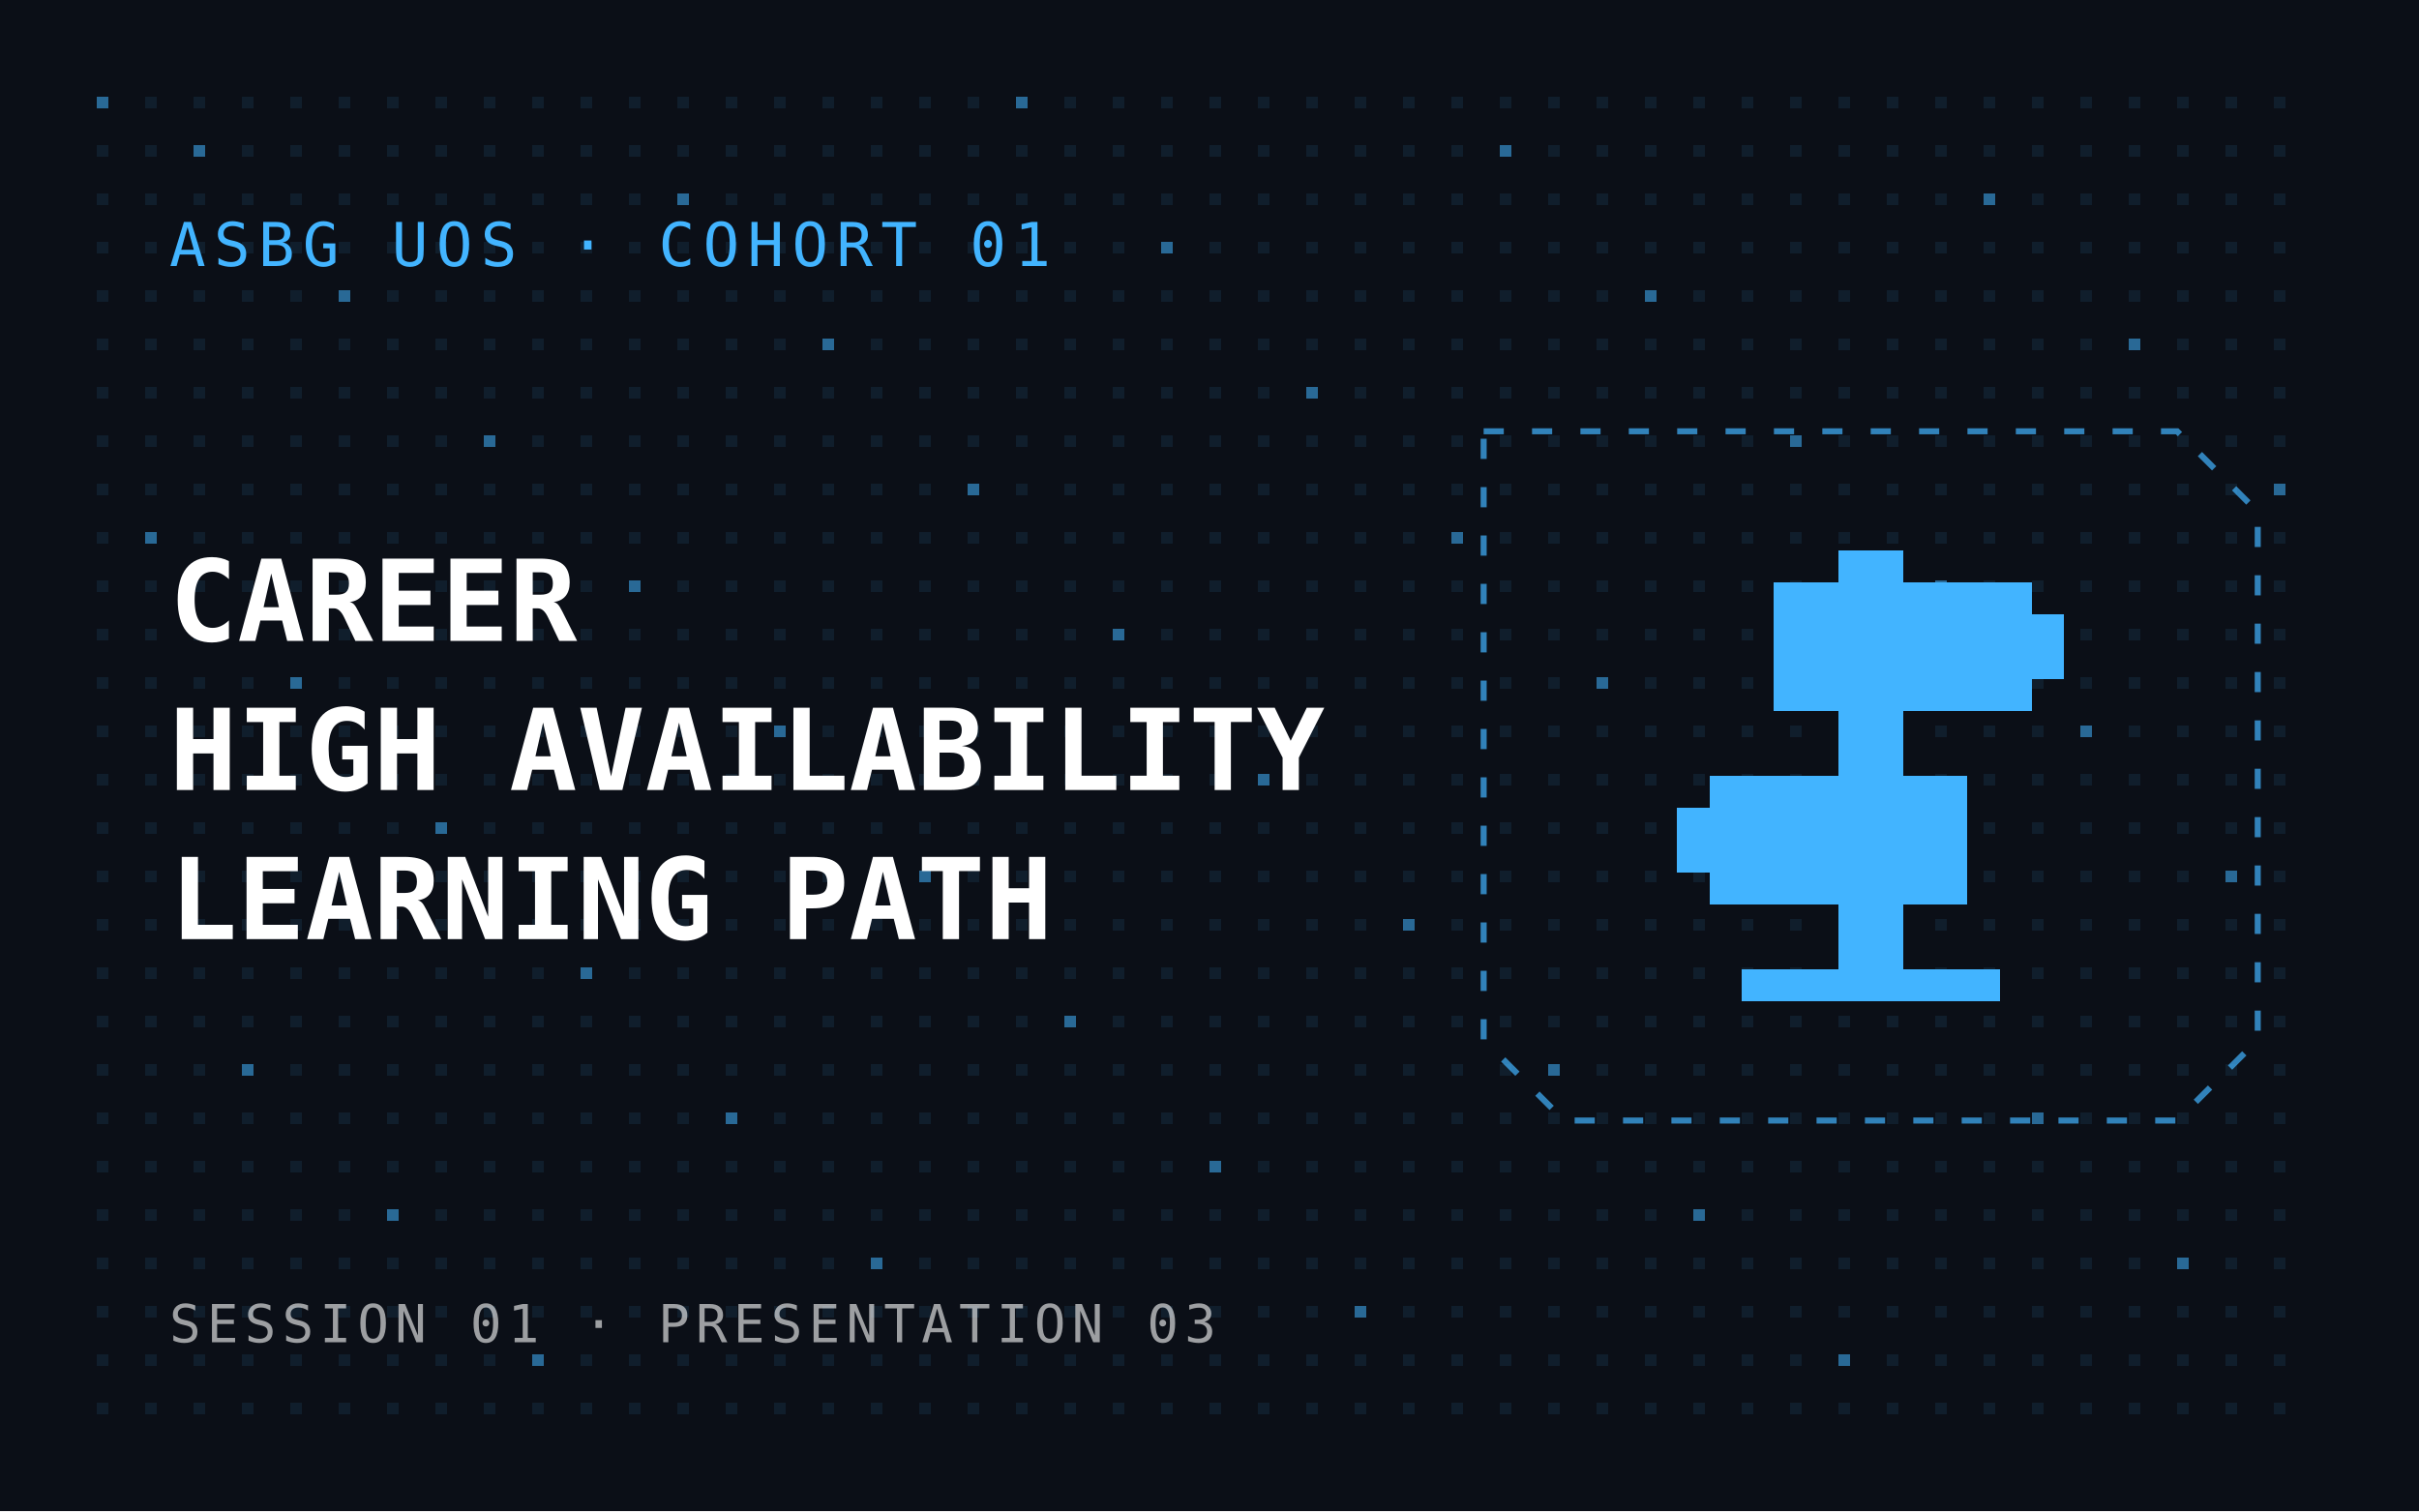
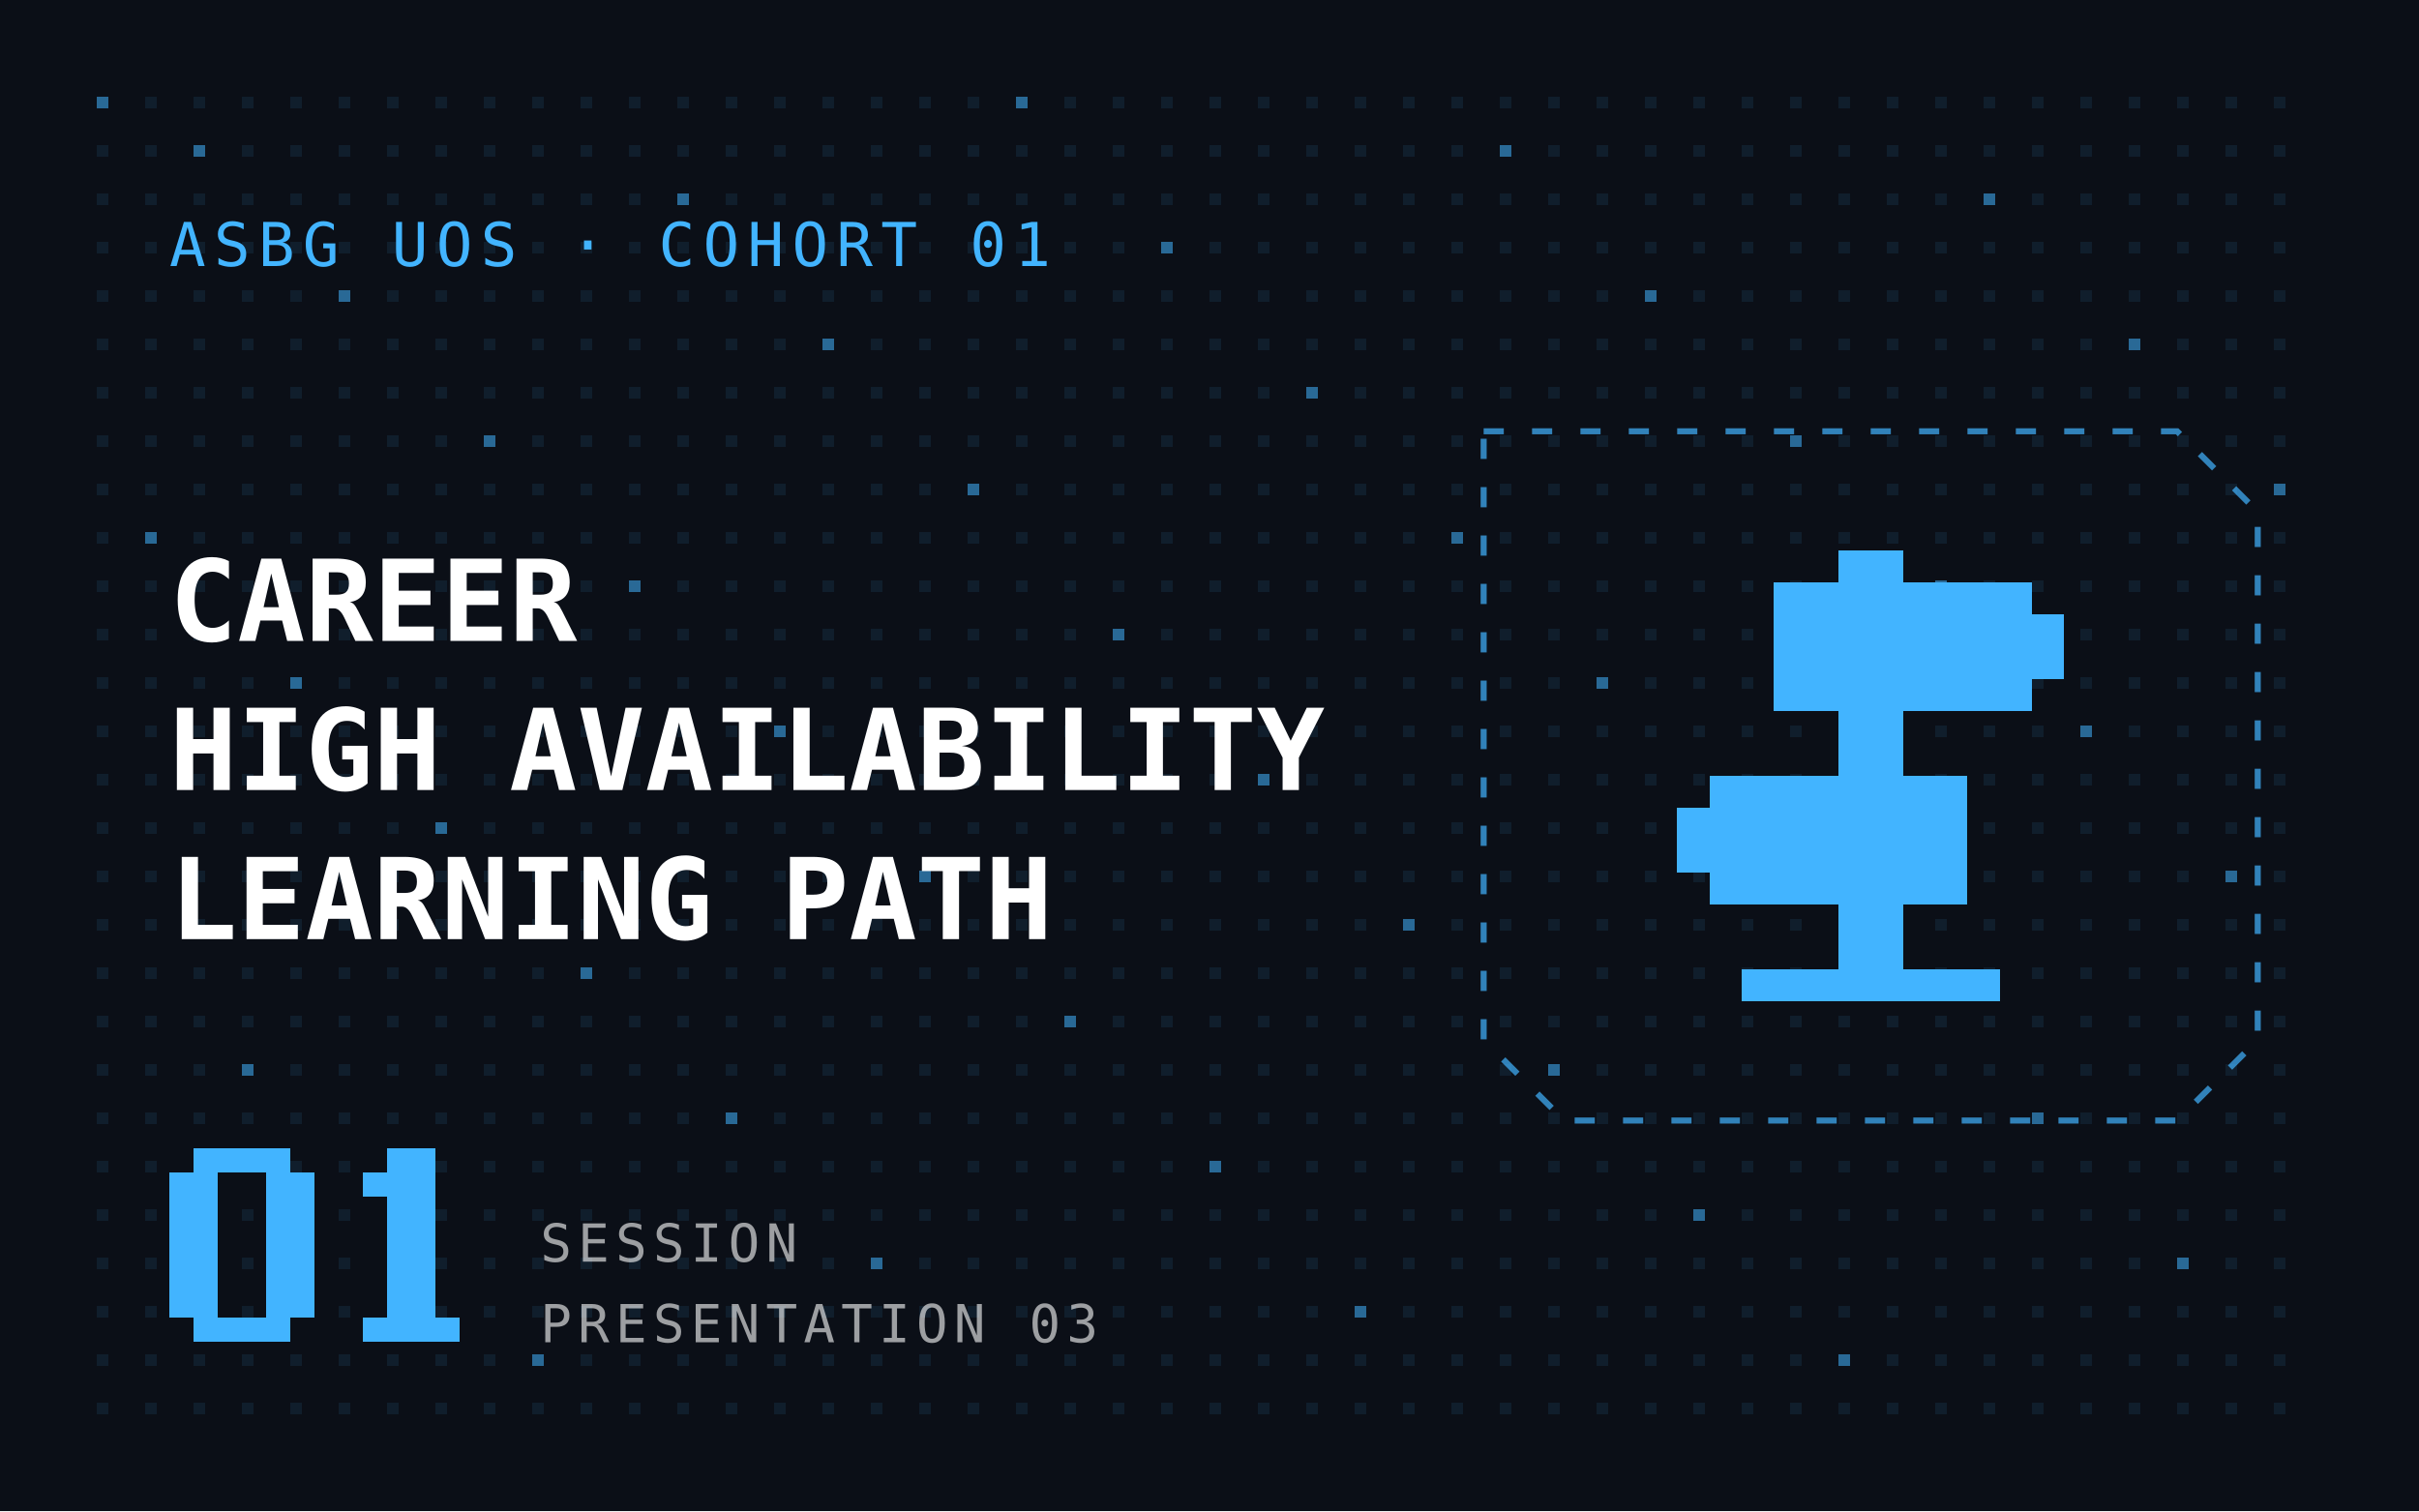
<svg xmlns="http://www.w3.org/2000/svg" viewBox="0 0 1200 750" shape-rendering="crispEdges">
  <defs>
    <pattern id="g" width="24" height="24" patternUnits="userSpaceOnUse">
      <rect width="6" height="6" fill="#42B4FF" opacity="0.09" />
    </pattern>
  </defs>
  <rect width="1200" height="750" fill="#0B0F17" />
  <g transform="translate(48 48)">
    <rect width="1104" height="654" fill="url(#g)" />
    <rect x="0" y="0" width="6" height="6" fill="#42B4FF" opacity="0.5" />
    <rect x="1080" y="192" width="6" height="6" fill="#42B4FF" opacity="0.5" />
    <rect x="1056" y="384" width="6" height="6" fill="#42B4FF" opacity="0.5" />
    <rect x="1032" y="576" width="6" height="6" fill="#42B4FF" opacity="0.5" />
    <rect x="1008" y="120" width="6" height="6" fill="#42B4FF" opacity="0.5" />
    <rect x="984" y="312" width="6" height="6" fill="#42B4FF" opacity="0.5" />
    <rect x="960" y="504" width="6" height="6" fill="#42B4FF" opacity="0.5" />
    <rect x="936" y="48" width="6" height="6" fill="#42B4FF" opacity="0.5" />
    <rect x="912" y="240" width="6" height="6" fill="#42B4FF" opacity="0.5" />
    <rect x="888" y="432" width="6" height="6" fill="#42B4FF" opacity="0.5" />
    <rect x="864" y="624" width="6" height="6" fill="#42B4FF" opacity="0.5" />
    <rect x="840" y="168" width="6" height="6" fill="#42B4FF" opacity="0.5" />
    <rect x="816" y="360" width="6" height="6" fill="#42B4FF" opacity="0.5" />
    <rect x="792" y="552" width="6" height="6" fill="#42B4FF" opacity="0.5" />
    <rect x="768" y="96" width="6" height="6" fill="#42B4FF" opacity="0.5" />
    <rect x="744" y="288" width="6" height="6" fill="#42B4FF" opacity="0.5" />
    <rect x="720" y="480" width="6" height="6" fill="#42B4FF" opacity="0.5" />
    <rect x="696" y="24" width="6" height="6" fill="#42B4FF" opacity="0.5" />
    <rect x="672" y="216" width="6" height="6" fill="#42B4FF" opacity="0.5" />
    <rect x="648" y="408" width="6" height="6" fill="#42B4FF" opacity="0.5" />
    <rect x="624" y="600" width="6" height="6" fill="#42B4FF" opacity="0.5" />
    <rect x="600" y="144" width="6" height="6" fill="#42B4FF" opacity="0.5" />
    <rect x="576" y="336" width="6" height="6" fill="#42B4FF" opacity="0.5" />
    <rect x="552" y="528" width="6" height="6" fill="#42B4FF" opacity="0.5" />
    <rect x="528" y="72" width="6" height="6" fill="#42B4FF" opacity="0.5" />
    <rect x="504" y="264" width="6" height="6" fill="#42B4FF" opacity="0.5" />
    <rect x="480" y="456" width="6" height="6" fill="#42B4FF" opacity="0.5" />
    <rect x="456" y="0" width="6" height="6" fill="#42B4FF" opacity="0.5" />
    <rect x="432" y="192" width="6" height="6" fill="#42B4FF" opacity="0.5" />
    <rect x="408" y="384" width="6" height="6" fill="#42B4FF" opacity="0.5" />
    <rect x="384" y="576" width="6" height="6" fill="#42B4FF" opacity="0.5" />
    <rect x="360" y="120" width="6" height="6" fill="#42B4FF" opacity="0.5" />
    <rect x="336" y="312" width="6" height="6" fill="#42B4FF" opacity="0.5" />
    <rect x="312" y="504" width="6" height="6" fill="#42B4FF" opacity="0.5" />
    <rect x="288" y="48" width="6" height="6" fill="#42B4FF" opacity="0.5" />
    <rect x="264" y="240" width="6" height="6" fill="#42B4FF" opacity="0.5" />
    <rect x="240" y="432" width="6" height="6" fill="#42B4FF" opacity="0.5" />
    <rect x="216" y="624" width="6" height="6" fill="#42B4FF" opacity="0.5" />
    <rect x="192" y="168" width="6" height="6" fill="#42B4FF" opacity="0.5" />
    <rect x="168" y="360" width="6" height="6" fill="#42B4FF" opacity="0.5" />
    <rect x="144" y="552" width="6" height="6" fill="#42B4FF" opacity="0.5" />
    <rect x="120" y="96" width="6" height="6" fill="#42B4FF" opacity="0.5" />
    <rect x="96" y="288" width="6" height="6" fill="#42B4FF" opacity="0.5" />
    <rect x="72" y="480" width="6" height="6" fill="#42B4FF" opacity="0.5" />
    <rect x="48" y="24" width="6" height="6" fill="#42B4FF" opacity="0.5" />
    <rect x="24" y="216" width="6" height="6" fill="#42B4FF" opacity="0.5" />
  </g>
  <path d="M736 214H1080L1120 254V516L1080 556H776L736 516Z" fill="none" stroke="#42B4FF" stroke-width="3" stroke-dasharray="10 14" opacity="0.7" shape-rendering="geometricPrecision" />
  <g id="icon" fill="#42B4FF">
    <rect x="912" y="273" width="16" height="16" />
    <rect x="928" y="273" width="16" height="16" />
    <rect x="880" y="289" width="16" height="16" />
    <rect x="896" y="289" width="16" height="16" />
    <rect x="912" y="289" width="16" height="16" />
    <rect x="928" y="289" width="16" height="16" />
    <rect x="944" y="289" width="16" height="16" />
    <rect x="960" y="289" width="16" height="16" />
    <rect x="976" y="289" width="16" height="16" />
    <rect x="992" y="289" width="16" height="16" />
    <rect x="880" y="305" width="16" height="16" />
    <rect x="896" y="305" width="16" height="16" />
    <rect x="912" y="305" width="16" height="16" />
    <rect x="928" y="305" width="16" height="16" />
    <rect x="944" y="305" width="16" height="16" />
    <rect x="960" y="305" width="16" height="16" />
    <rect x="976" y="305" width="16" height="16" />
    <rect x="992" y="305" width="16" height="16" />
    <rect x="1008" y="305" width="16" height="16" />
    <rect x="880" y="321" width="16" height="16" />
    <rect x="896" y="321" width="16" height="16" />
    <rect x="912" y="321" width="16" height="16" />
    <rect x="928" y="321" width="16" height="16" />
    <rect x="944" y="321" width="16" height="16" />
    <rect x="960" y="321" width="16" height="16" />
    <rect x="976" y="321" width="16" height="16" />
    <rect x="992" y="321" width="16" height="16" />
    <rect x="1008" y="321" width="16" height="16" />
    <rect x="880" y="337" width="16" height="16" />
    <rect x="896" y="337" width="16" height="16" />
    <rect x="912" y="337" width="16" height="16" />
    <rect x="928" y="337" width="16" height="16" />
    <rect x="944" y="337" width="16" height="16" />
    <rect x="960" y="337" width="16" height="16" />
    <rect x="976" y="337" width="16" height="16" />
    <rect x="992" y="337" width="16" height="16" />
    <rect x="912" y="353" width="16" height="16" />
    <rect x="928" y="353" width="16" height="16" />
    <rect x="912" y="369" width="16" height="16" />
    <rect x="928" y="369" width="16" height="16" />
    <rect x="848" y="385" width="16" height="16" />
    <rect x="864" y="385" width="16" height="16" />
    <rect x="880" y="385" width="16" height="16" />
    <rect x="896" y="385" width="16" height="16" />
    <rect x="912" y="385" width="16" height="16" />
    <rect x="928" y="385" width="16" height="16" />
    <rect x="944" y="385" width="16" height="16" />
    <rect x="960" y="385" width="16" height="16" />
    <rect x="832" y="401" width="16" height="16" />
    <rect x="848" y="401" width="16" height="16" />
    <rect x="864" y="401" width="16" height="16" />
    <rect x="880" y="401" width="16" height="16" />
    <rect x="896" y="401" width="16" height="16" />
    <rect x="912" y="401" width="16" height="16" />
    <rect x="928" y="401" width="16" height="16" />
    <rect x="944" y="401" width="16" height="16" />
    <rect x="960" y="401" width="16" height="16" />
    <rect x="832" y="417" width="16" height="16" />
    <rect x="848" y="417" width="16" height="16" />
    <rect x="864" y="417" width="16" height="16" />
    <rect x="880" y="417" width="16" height="16" />
    <rect x="896" y="417" width="16" height="16" />
    <rect x="912" y="417" width="16" height="16" />
    <rect x="928" y="417" width="16" height="16" />
    <rect x="944" y="417" width="16" height="16" />
    <rect x="960" y="417" width="16" height="16" />
    <rect x="848" y="433" width="16" height="16" />
    <rect x="864" y="433" width="16" height="16" />
    <rect x="880" y="433" width="16" height="16" />
    <rect x="896" y="433" width="16" height="16" />
    <rect x="912" y="433" width="16" height="16" />
    <rect x="928" y="433" width="16" height="16" />
    <rect x="944" y="433" width="16" height="16" />
    <rect x="960" y="433" width="16" height="16" />
    <rect x="912" y="449" width="16" height="16" />
    <rect x="928" y="449" width="16" height="16" />
    <rect x="912" y="465" width="16" height="16" />
    <rect x="928" y="465" width="16" height="16" />
    <rect x="864" y="481" width="16" height="16" />
    <rect x="880" y="481" width="16" height="16" />
    <rect x="896" y="481" width="16" height="16" />
    <rect x="912" y="481" width="16" height="16" />
    <rect x="928" y="481" width="16" height="16" />
    <rect x="944" y="481" width="16" height="16" />
    <rect x="960" y="481" width="16" height="16" />
    <rect x="976" y="481" width="16" height="16" />
  </g>
  <text x="84" y="132" font-family="Menlo, ui-monospace, monospace" font-size="30" fill="#42B4FF" letter-spacing="4">ASBG UOS · COHORT 01</text>
  <g id="keywords" font-family="Menlo, ui-monospace, monospace" font-weight="700" fill="#FFFFFF">
    <text x="84" y="318" font-size="56">CAREER</text>
    <text x="84" y="392" font-size="56">HIGH AVAILABILITY</text>
    <text x="84" y="466" font-size="56">LEARNING PATH</text>
  </g>
-   <text x="84" y="666" font-family="Menlo, ui-monospace, monospace" font-size="26" fill="#FFFFFF" opacity="0.6" letter-spacing="3">SESSION 01 · PRESENTATION 03</text>
+   <g id="session" fill="#42B4FF">
+     <rect x="96" y="570" width="12" height="12" />
+     <rect x="108" y="570" width="12" height="12" />
+     <rect x="120" y="570" width="12" height="12" />
+     <rect x="132" y="570" width="12" height="12" />
+     <rect x="84" y="582" width="12" height="12" />
+     <rect x="96" y="582" width="12" height="12" />
+     <rect x="132" y="582" width="12" height="12" />
+     <rect x="144" y="582" width="12" height="12" />
+     <rect x="84" y="594" width="12" height="12" />
+     <rect x="96" y="594" width="12" height="12" />
+     <rect x="132" y="594" width="12" height="12" />
+     <rect x="144" y="594" width="12" height="12" />
+     <rect x="84" y="606" width="12" height="12" />
+     <rect x="96" y="606" width="12" height="12" />
+     <rect x="132" y="606" width="12" height="12" />
+     <rect x="144" y="606" width="12" height="12" />
+     <rect x="84" y="618" width="12" height="12" />
+     <rect x="96" y="618" width="12" height="12" />
+     <rect x="132" y="618" width="12" height="12" />
+     <rect x="144" y="618" width="12" height="12" />
+     <rect x="84" y="630" width="12" height="12" />
+     <rect x="96" y="630" width="12" height="12" />
+     <rect x="132" y="630" width="12" height="12" />
+     <rect x="144" y="630" width="12" height="12" />
+     <rect x="84" y="642" width="12" height="12" />
+     <rect x="96" y="642" width="12" height="12" />
+     <rect x="132" y="642" width="12" height="12" />
+     <rect x="144" y="642" width="12" height="12" />
+     <rect x="96" y="654" width="12" height="12" />
+     <rect x="108" y="654" width="12" height="12" />
+     <rect x="120" y="654" width="12" height="12" />
+     <rect x="132" y="654" width="12" height="12" />
+     <rect x="192" y="570" width="12" height="12" />
+     <rect x="204" y="570" width="12" height="12" />
+     <rect x="180" y="582" width="12" height="12" />
+     <rect x="192" y="582" width="12" height="12" />
+     <rect x="204" y="582" width="12" height="12" />
+     <rect x="192" y="594" width="12" height="12" />
+     <rect x="204" y="594" width="12" height="12" />
+     <rect x="192" y="606" width="12" height="12" />
+     <rect x="204" y="606" width="12" height="12" />
+     <rect x="192" y="618" width="12" height="12" />
+     <rect x="204" y="618" width="12" height="12" />
+     <rect x="192" y="630" width="12" height="12" />
+     <rect x="204" y="630" width="12" height="12" />
+     <rect x="192" y="642" width="12" height="12" />
+     <rect x="204" y="642" width="12" height="12" />
+     <rect x="180" y="654" width="12" height="12" />
+     <rect x="192" y="654" width="12" height="12" />
+     <rect x="204" y="654" width="12" height="12" />
+     <rect x="216" y="654" width="12" height="12" />
+   </g>
+   <g id="label" font-family="Menlo, ui-monospace, monospace" font-size="26" fill="#FFFFFF" opacity="0.6" letter-spacing="3">
+     <text x="268" y="626">SESSION</text>
+     <text x="268" y="666">PRESENTATION 03</text>
+   </g>
</svg>
